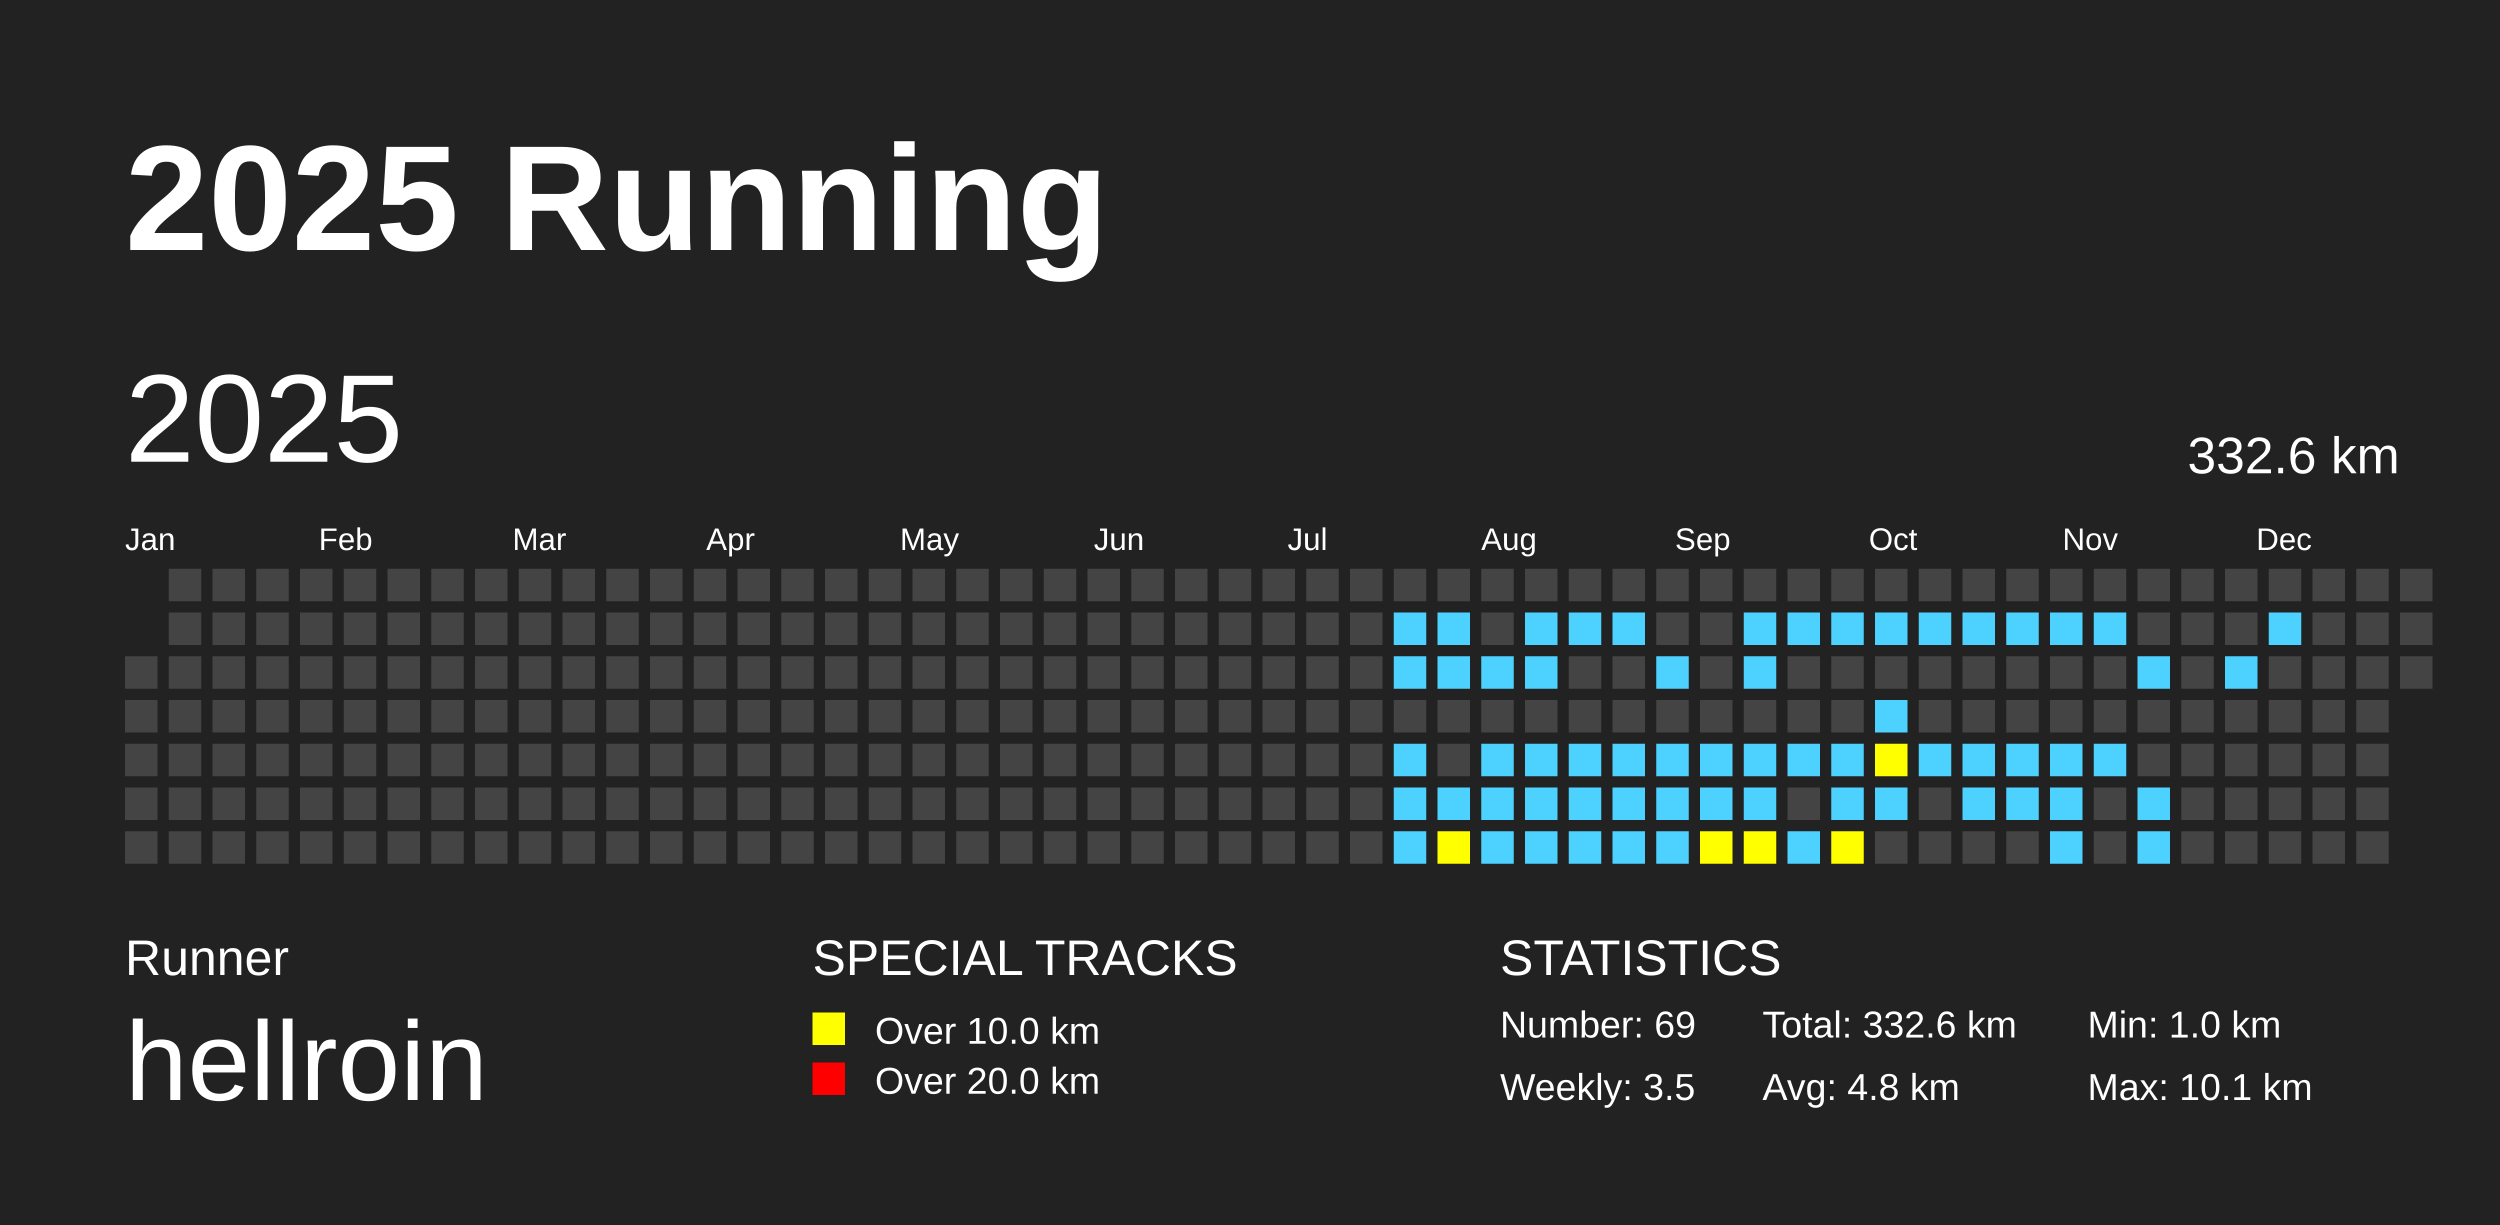
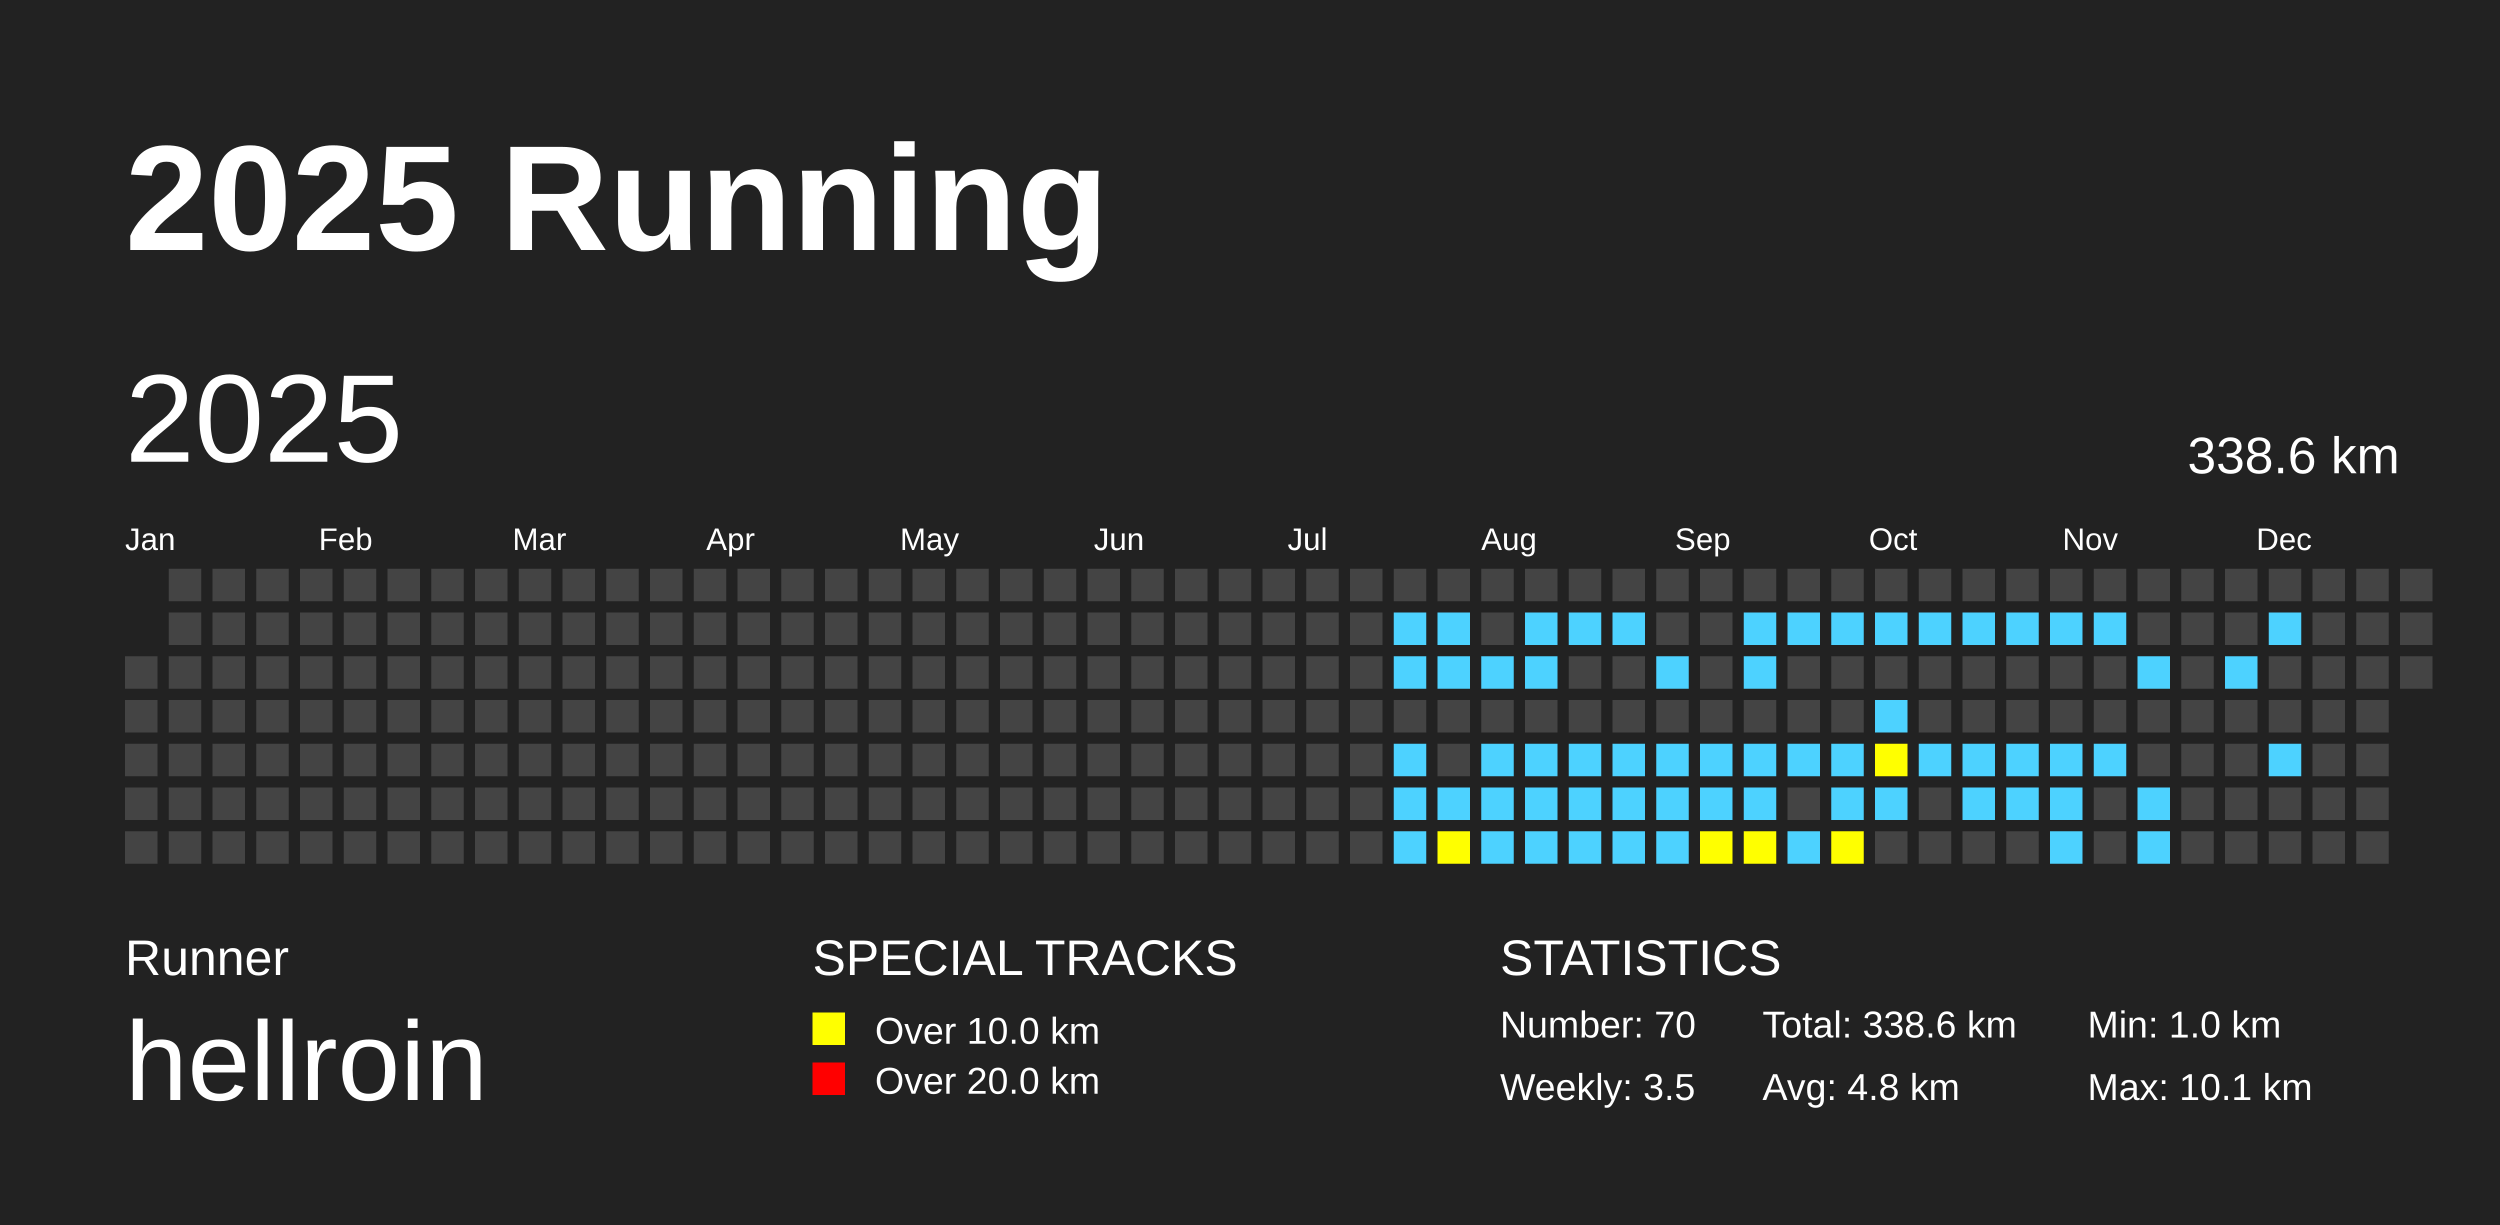
<svg xmlns="http://www.w3.org/2000/svg" baseProfile="full" height="98mm" version="1.1" viewBox="0,0,200,98" width="200mm">
  <defs />
  <rect fill="#222222" height="98" width="200" x="0" y="0" />
  <text fill="#FFFFFF" style="font-size:12px; font-family:Arial; font-weight:bold;" x="10" y="20">2025 Running</text>
  <text fill="#FFFFFF" style="font-size:4px; font-family:Arial" x="10" y="78">Runner</text>
  <text fill="#FFFFFF" style="font-size:9px; font-family:Arial" x="10" y="88">hellroin</text>
  <text fill="#FFFFFF" style="font-size:4px; font-family:Arial" x="65" y="78">SPECIAL TRACKS</text>
  <rect fill="yellow" height="2.6" width="2.6" x="65" y="81" />
  <text fill="#FFFFFF" style="font-size:3px; font-family:Arial" x="70" y="83.5">Over 10.0 km</text>
  <rect fill="red" height="2.6" width="2.6" x="65" y="85" />
  <text fill="#FFFFFF" style="font-size:3px; font-family:Arial" x="70" y="87.5">Over 20.0 km</text>
  <text fill="#FFFFFF" style="font-size:4px; font-family:Arial" x="120" y="78">STATISTICS</text>
-   <text fill="#FFFFFF" style="font-size:3px; font-family:Arial" x="120" y="83">Number: 69</text>
+   <text fill="#FFFFFF" style="font-size:3px; font-family:Arial" x="120" y="83">Number: 70</text>
  <text fill="#FFFFFF" style="font-size:3px; font-family:Arial" x="120" y="88">Weekly: 3.5</text>
-   <text fill="#FFFFFF" style="font-size:3px; font-family:Arial" x="141" y="83">Total: 332.6 km</text>
+   <text fill="#FFFFFF" style="font-size:3px; font-family:Arial" x="141" y="83">Total: 338.6 km</text>
  <text fill="#FFFFFF" style="font-size:3px; font-family:Arial" x="141" y="88">Avg: 4.8 km</text>
  <text fill="#FFFFFF" style="font-size:3px; font-family:Arial" x="167" y="83">Min: 1.0 km</text>
  <text fill="#FFFFFF" style="font-size:3px; font-family:Arial" x="167" y="88">Max: 10.1 km</text>
  <text dominant-baseline="hanging" fill="#FFFFFF" style="font-size:10.0px; font-family:Arial;" x="10" y="30">2025</text>
-   <text dominant-baseline="hanging" fill="#FFFFFF" style="font-size:4.125px; font-family:Arial;" x="175" y="35">332.6 km</text>
+   <text dominant-baseline="hanging" fill="#FFFFFF" style="font-size:4.125px; font-family:Arial;" x="175" y="35">338.6 km</text>
  <text fill="#FFFFFF" style="font-size:2.5px; font-family:Arial" x="10.0" y="44">Jan</text>
  <text fill="#FFFFFF" style="font-size:2.5px; font-family:Arial" x="25.5" y="44">Feb</text>
  <text fill="#FFFFFF" style="font-size:2.5px; font-family:Arial" x="41.0" y="44">Mar</text>
  <text fill="#FFFFFF" style="font-size:2.5px; font-family:Arial" x="56.5" y="44">Apr</text>
  <text fill="#FFFFFF" style="font-size:2.5px; font-family:Arial" x="72.0" y="44">May</text>
  <text fill="#FFFFFF" style="font-size:2.5px; font-family:Arial" x="87.5" y="44">Jun</text>
  <text fill="#FFFFFF" style="font-size:2.5px; font-family:Arial" x="103.0" y="44">Jul</text>
  <text fill="#FFFFFF" style="font-size:2.5px; font-family:Arial" x="118.5" y="44">Aug</text>
  <text fill="#FFFFFF" style="font-size:2.5px; font-family:Arial" x="134.0" y="44">Sep</text>
  <text fill="#FFFFFF" style="font-size:2.5px; font-family:Arial" x="149.5" y="44">Oct</text>
  <text fill="#FFFFFF" style="font-size:2.5px; font-family:Arial" x="165.0" y="44">Nov</text>
  <text fill="#FFFFFF" style="font-size:2.5px; font-family:Arial" x="180.5" y="44">Dec</text>
  <rect fill="#444444" height="2.6" width="2.6" x="10.0" y="52.5" />
  <rect fill="#444444" height="2.6" width="2.6" x="10.0" y="56.0" />
  <rect fill="#444444" height="2.6" width="2.6" x="10.0" y="59.5" />
  <rect fill="#444444" height="2.6" width="2.6" x="10.0" y="63.0" />
  <rect fill="#444444" height="2.6" width="2.6" x="10.0" y="66.5" />
  <rect fill="#444444" height="2.6" width="2.6" x="13.5" y="45.5" />
  <rect fill="#444444" height="2.6" width="2.6" x="13.5" y="49.0" />
  <rect fill="#444444" height="2.6" width="2.6" x="13.5" y="52.5" />
  <rect fill="#444444" height="2.6" width="2.6" x="13.5" y="56.0" />
  <rect fill="#444444" height="2.6" width="2.6" x="13.5" y="59.5" />
  <rect fill="#444444" height="2.6" width="2.6" x="13.5" y="63.0" />
  <rect fill="#444444" height="2.6" width="2.6" x="13.5" y="66.5" />
  <rect fill="#444444" height="2.6" width="2.6" x="17.0" y="45.5" />
  <rect fill="#444444" height="2.6" width="2.6" x="17.0" y="49.0" />
  <rect fill="#444444" height="2.6" width="2.6" x="17.0" y="52.5" />
  <rect fill="#444444" height="2.6" width="2.6" x="17.0" y="56.0" />
  <rect fill="#444444" height="2.6" width="2.6" x="17.0" y="59.5" />
  <rect fill="#444444" height="2.6" width="2.6" x="17.0" y="63.0" />
  <rect fill="#444444" height="2.6" width="2.6" x="17.0" y="66.5" />
  <rect fill="#444444" height="2.6" width="2.6" x="20.5" y="45.5" />
  <rect fill="#444444" height="2.6" width="2.6" x="20.5" y="49.0" />
  <rect fill="#444444" height="2.6" width="2.6" x="20.5" y="52.5" />
  <rect fill="#444444" height="2.6" width="2.6" x="20.5" y="56.0" />
  <rect fill="#444444" height="2.6" width="2.6" x="20.5" y="59.5" />
  <rect fill="#444444" height="2.6" width="2.6" x="20.5" y="63.0" />
  <rect fill="#444444" height="2.6" width="2.6" x="20.5" y="66.5" />
  <rect fill="#444444" height="2.6" width="2.6" x="24.0" y="45.5" />
  <rect fill="#444444" height="2.6" width="2.6" x="24.0" y="49.0" />
  <rect fill="#444444" height="2.6" width="2.6" x="24.0" y="52.5" />
  <rect fill="#444444" height="2.6" width="2.6" x="24.0" y="56.0" />
  <rect fill="#444444" height="2.6" width="2.6" x="24.0" y="59.5" />
  <rect fill="#444444" height="2.6" width="2.6" x="24.0" y="63.0" />
  <rect fill="#444444" height="2.6" width="2.6" x="24.0" y="66.5" />
  <rect fill="#444444" height="2.6" width="2.6" x="27.5" y="45.5" />
  <rect fill="#444444" height="2.6" width="2.6" x="27.5" y="49.0" />
  <rect fill="#444444" height="2.6" width="2.6" x="27.5" y="52.5" />
  <rect fill="#444444" height="2.6" width="2.6" x="27.5" y="56.0" />
  <rect fill="#444444" height="2.6" width="2.6" x="27.5" y="59.5" />
  <rect fill="#444444" height="2.6" width="2.6" x="27.5" y="63.0" />
  <rect fill="#444444" height="2.6" width="2.6" x="27.5" y="66.5" />
  <rect fill="#444444" height="2.6" width="2.6" x="31.0" y="45.5" />
  <rect fill="#444444" height="2.6" width="2.6" x="31.0" y="49.0" />
  <rect fill="#444444" height="2.6" width="2.6" x="31.0" y="52.5" />
  <rect fill="#444444" height="2.6" width="2.6" x="31.0" y="56.0" />
  <rect fill="#444444" height="2.6" width="2.6" x="31.0" y="59.5" />
  <rect fill="#444444" height="2.6" width="2.6" x="31.0" y="63.0" />
  <rect fill="#444444" height="2.6" width="2.6" x="31.0" y="66.5" />
  <rect fill="#444444" height="2.6" width="2.6" x="34.5" y="45.5" />
  <rect fill="#444444" height="2.6" width="2.6" x="34.5" y="49.0" />
  <rect fill="#444444" height="2.6" width="2.6" x="34.5" y="52.5" />
  <rect fill="#444444" height="2.6" width="2.6" x="34.5" y="56.0" />
  <rect fill="#444444" height="2.6" width="2.6" x="34.5" y="59.5" />
  <rect fill="#444444" height="2.6" width="2.6" x="34.5" y="63.0" />
  <rect fill="#444444" height="2.6" width="2.6" x="34.5" y="66.5" />
  <rect fill="#444444" height="2.6" width="2.6" x="38.0" y="45.5" />
  <rect fill="#444444" height="2.6" width="2.6" x="38.0" y="49.0" />
  <rect fill="#444444" height="2.6" width="2.6" x="38.0" y="52.5" />
  <rect fill="#444444" height="2.6" width="2.6" x="38.0" y="56.0" />
  <rect fill="#444444" height="2.6" width="2.6" x="38.0" y="59.5" />
  <rect fill="#444444" height="2.6" width="2.6" x="38.0" y="63.0" />
  <rect fill="#444444" height="2.6" width="2.6" x="38.0" y="66.5" />
  <rect fill="#444444" height="2.6" width="2.6" x="41.5" y="45.5" />
  <rect fill="#444444" height="2.6" width="2.6" x="41.5" y="49.0" />
  <rect fill="#444444" height="2.6" width="2.6" x="41.5" y="52.5" />
  <rect fill="#444444" height="2.6" width="2.6" x="41.5" y="56.0" />
  <rect fill="#444444" height="2.6" width="2.6" x="41.5" y="59.5" />
  <rect fill="#444444" height="2.6" width="2.6" x="41.5" y="63.0" />
  <rect fill="#444444" height="2.6" width="2.6" x="41.5" y="66.5" />
  <rect fill="#444444" height="2.6" width="2.6" x="45.0" y="45.5" />
  <rect fill="#444444" height="2.6" width="2.6" x="45.0" y="49.0" />
  <rect fill="#444444" height="2.6" width="2.6" x="45.0" y="52.5" />
  <rect fill="#444444" height="2.6" width="2.6" x="45.0" y="56.0" />
  <rect fill="#444444" height="2.6" width="2.6" x="45.0" y="59.5" />
  <rect fill="#444444" height="2.6" width="2.6" x="45.0" y="63.0" />
  <rect fill="#444444" height="2.6" width="2.6" x="45.0" y="66.5" />
  <rect fill="#444444" height="2.6" width="2.6" x="48.5" y="45.5" />
  <rect fill="#444444" height="2.6" width="2.6" x="48.5" y="49.0" />
  <rect fill="#444444" height="2.6" width="2.6" x="48.5" y="52.5" />
  <rect fill="#444444" height="2.6" width="2.6" x="48.5" y="56.0" />
  <rect fill="#444444" height="2.6" width="2.6" x="48.5" y="59.5" />
  <rect fill="#444444" height="2.6" width="2.6" x="48.5" y="63.0" />
  <rect fill="#444444" height="2.6" width="2.6" x="48.5" y="66.5" />
  <rect fill="#444444" height="2.6" width="2.6" x="52.0" y="45.5" />
  <rect fill="#444444" height="2.6" width="2.6" x="52.0" y="49.0" />
  <rect fill="#444444" height="2.6" width="2.6" x="52.0" y="52.5" />
  <rect fill="#444444" height="2.6" width="2.6" x="52.0" y="56.0" />
  <rect fill="#444444" height="2.6" width="2.6" x="52.0" y="59.5" />
  <rect fill="#444444" height="2.6" width="2.6" x="52.0" y="63.0" />
  <rect fill="#444444" height="2.6" width="2.6" x="52.0" y="66.5" />
  <rect fill="#444444" height="2.6" width="2.6" x="55.5" y="45.5" />
  <rect fill="#444444" height="2.6" width="2.6" x="55.5" y="49.0" />
  <rect fill="#444444" height="2.6" width="2.6" x="55.5" y="52.5" />
  <rect fill="#444444" height="2.6" width="2.6" x="55.5" y="56.0" />
  <rect fill="#444444" height="2.6" width="2.6" x="55.5" y="59.5" />
  <rect fill="#444444" height="2.6" width="2.6" x="55.5" y="63.0" />
  <rect fill="#444444" height="2.6" width="2.6" x="55.5" y="66.5" />
  <rect fill="#444444" height="2.6" width="2.6" x="59.0" y="45.5" />
  <rect fill="#444444" height="2.6" width="2.6" x="59.0" y="49.0" />
  <rect fill="#444444" height="2.6" width="2.6" x="59.0" y="52.5" />
  <rect fill="#444444" height="2.6" width="2.6" x="59.0" y="56.0" />
  <rect fill="#444444" height="2.6" width="2.6" x="59.0" y="59.5" />
  <rect fill="#444444" height="2.6" width="2.6" x="59.0" y="63.0" />
  <rect fill="#444444" height="2.6" width="2.6" x="59.0" y="66.5" />
  <rect fill="#444444" height="2.6" width="2.6" x="62.5" y="45.5" />
  <rect fill="#444444" height="2.6" width="2.6" x="62.5" y="49.0" />
  <rect fill="#444444" height="2.6" width="2.6" x="62.5" y="52.5" />
  <rect fill="#444444" height="2.6" width="2.6" x="62.5" y="56.0" />
  <rect fill="#444444" height="2.6" width="2.6" x="62.5" y="59.5" />
  <rect fill="#444444" height="2.6" width="2.6" x="62.5" y="63.0" />
  <rect fill="#444444" height="2.6" width="2.6" x="62.5" y="66.5" />
  <rect fill="#444444" height="2.6" width="2.6" x="66.0" y="45.5" />
  <rect fill="#444444" height="2.6" width="2.6" x="66.0" y="49.0" />
  <rect fill="#444444" height="2.6" width="2.6" x="66.0" y="52.5" />
  <rect fill="#444444" height="2.6" width="2.6" x="66.0" y="56.0" />
  <rect fill="#444444" height="2.6" width="2.6" x="66.0" y="59.5" />
  <rect fill="#444444" height="2.6" width="2.6" x="66.0" y="63.0" />
  <rect fill="#444444" height="2.6" width="2.6" x="66.0" y="66.5" />
  <rect fill="#444444" height="2.6" width="2.6" x="69.5" y="45.5" />
  <rect fill="#444444" height="2.6" width="2.6" x="69.5" y="49.0" />
  <rect fill="#444444" height="2.6" width="2.6" x="69.5" y="52.5" />
  <rect fill="#444444" height="2.6" width="2.6" x="69.5" y="56.0" />
  <rect fill="#444444" height="2.6" width="2.6" x="69.5" y="59.5" />
  <rect fill="#444444" height="2.6" width="2.6" x="69.5" y="63.0" />
  <rect fill="#444444" height="2.6" width="2.6" x="69.5" y="66.5" />
  <rect fill="#444444" height="2.6" width="2.6" x="73.0" y="45.5" />
  <rect fill="#444444" height="2.6" width="2.6" x="73.0" y="49.0" />
  <rect fill="#444444" height="2.6" width="2.6" x="73.0" y="52.5" />
  <rect fill="#444444" height="2.6" width="2.6" x="73.0" y="56.0" />
  <rect fill="#444444" height="2.6" width="2.6" x="73.0" y="59.5" />
  <rect fill="#444444" height="2.6" width="2.6" x="73.0" y="63.0" />
  <rect fill="#444444" height="2.6" width="2.6" x="73.0" y="66.5" />
  <rect fill="#444444" height="2.6" width="2.6" x="76.5" y="45.5" />
  <rect fill="#444444" height="2.6" width="2.6" x="76.5" y="49.0" />
  <rect fill="#444444" height="2.6" width="2.6" x="76.5" y="52.5" />
  <rect fill="#444444" height="2.6" width="2.6" x="76.5" y="56.0" />
  <rect fill="#444444" height="2.6" width="2.6" x="76.5" y="59.5" />
  <rect fill="#444444" height="2.6" width="2.6" x="76.5" y="63.0" />
  <rect fill="#444444" height="2.6" width="2.6" x="76.5" y="66.5" />
  <rect fill="#444444" height="2.6" width="2.6" x="80.0" y="45.5" />
  <rect fill="#444444" height="2.6" width="2.6" x="80.0" y="49.0" />
  <rect fill="#444444" height="2.6" width="2.6" x="80.0" y="52.5" />
  <rect fill="#444444" height="2.6" width="2.6" x="80.0" y="56.0" />
  <rect fill="#444444" height="2.6" width="2.6" x="80.0" y="59.5" />
  <rect fill="#444444" height="2.6" width="2.6" x="80.0" y="63.0" />
  <rect fill="#444444" height="2.6" width="2.6" x="80.0" y="66.5" />
  <rect fill="#444444" height="2.6" width="2.6" x="83.5" y="45.5" />
  <rect fill="#444444" height="2.6" width="2.6" x="83.5" y="49.0" />
  <rect fill="#444444" height="2.6" width="2.6" x="83.5" y="52.5" />
  <rect fill="#444444" height="2.6" width="2.6" x="83.5" y="56.0" />
  <rect fill="#444444" height="2.6" width="2.6" x="83.5" y="59.5" />
  <rect fill="#444444" height="2.6" width="2.6" x="83.5" y="63.0" />
  <rect fill="#444444" height="2.6" width="2.6" x="83.5" y="66.5" />
  <rect fill="#444444" height="2.6" width="2.6" x="87.0" y="45.5" />
  <rect fill="#444444" height="2.6" width="2.6" x="87.0" y="49.0" />
  <rect fill="#444444" height="2.6" width="2.6" x="87.0" y="52.5" />
  <rect fill="#444444" height="2.6" width="2.6" x="87.0" y="56.0" />
  <rect fill="#444444" height="2.6" width="2.6" x="87.0" y="59.5" />
  <rect fill="#444444" height="2.6" width="2.6" x="87.0" y="63.0" />
  <rect fill="#444444" height="2.6" width="2.6" x="87.0" y="66.5" />
  <rect fill="#444444" height="2.6" width="2.6" x="90.5" y="45.5" />
  <rect fill="#444444" height="2.6" width="2.6" x="90.5" y="49.0" />
  <rect fill="#444444" height="2.6" width="2.6" x="90.5" y="52.5" />
  <rect fill="#444444" height="2.6" width="2.6" x="90.5" y="56.0" />
  <rect fill="#444444" height="2.6" width="2.6" x="90.5" y="59.5" />
  <rect fill="#444444" height="2.6" width="2.6" x="90.5" y="63.0" />
  <rect fill="#444444" height="2.6" width="2.6" x="90.5" y="66.5" />
  <rect fill="#444444" height="2.6" width="2.6" x="94.0" y="45.5" />
  <rect fill="#444444" height="2.6" width="2.6" x="94.0" y="49.0" />
  <rect fill="#444444" height="2.6" width="2.6" x="94.0" y="52.5" />
  <rect fill="#444444" height="2.6" width="2.6" x="94.0" y="56.0" />
  <rect fill="#444444" height="2.6" width="2.6" x="94.0" y="59.5" />
  <rect fill="#444444" height="2.6" width="2.6" x="94.0" y="63.0" />
  <rect fill="#444444" height="2.6" width="2.6" x="94.0" y="66.5" />
  <rect fill="#444444" height="2.6" width="2.6" x="97.5" y="45.5" />
  <rect fill="#444444" height="2.6" width="2.6" x="97.5" y="49.0" />
  <rect fill="#444444" height="2.6" width="2.6" x="97.5" y="52.5" />
  <rect fill="#444444" height="2.6" width="2.6" x="97.5" y="56.0" />
  <rect fill="#444444" height="2.6" width="2.6" x="97.5" y="59.5" />
  <rect fill="#444444" height="2.6" width="2.6" x="97.5" y="63.0" />
  <rect fill="#444444" height="2.6" width="2.6" x="97.5" y="66.5" />
  <rect fill="#444444" height="2.6" width="2.6" x="101.0" y="45.5" />
  <rect fill="#444444" height="2.6" width="2.6" x="101.0" y="49.0" />
  <rect fill="#444444" height="2.6" width="2.6" x="101.0" y="52.5" />
  <rect fill="#444444" height="2.6" width="2.6" x="101.0" y="56.0" />
  <rect fill="#444444" height="2.6" width="2.6" x="101.0" y="59.5" />
  <rect fill="#444444" height="2.6" width="2.6" x="101.0" y="63.0" />
  <rect fill="#444444" height="2.6" width="2.6" x="101.0" y="66.5" />
  <rect fill="#444444" height="2.6" width="2.6" x="104.5" y="45.5" />
  <rect fill="#444444" height="2.6" width="2.6" x="104.5" y="49.0" />
  <rect fill="#444444" height="2.6" width="2.6" x="104.5" y="52.5" />
  <rect fill="#444444" height="2.6" width="2.6" x="104.5" y="56.0" />
  <rect fill="#444444" height="2.6" width="2.6" x="104.5" y="59.5" />
  <rect fill="#444444" height="2.6" width="2.6" x="104.5" y="63.0" />
  <rect fill="#444444" height="2.6" width="2.6" x="104.5" y="66.5" />
  <rect fill="#444444" height="2.6" width="2.6" x="108.0" y="45.5" />
  <rect fill="#444444" height="2.6" width="2.6" x="108.0" y="49.0" />
  <rect fill="#444444" height="2.6" width="2.6" x="108.0" y="52.5" />
  <rect fill="#444444" height="2.6" width="2.6" x="108.0" y="56.0" />
  <rect fill="#444444" height="2.6" width="2.6" x="108.0" y="59.5" />
  <rect fill="#444444" height="2.6" width="2.6" x="108.0" y="63.0" />
  <rect fill="#444444" height="2.6" width="2.6" x="108.0" y="66.5" />
  <rect fill="#444444" height="2.6" width="2.6" x="111.5" y="45.5" />
  <rect fill="#4DD2FF" height="2.6" width="2.6" x="111.5" y="49.0" />
  <rect fill="#4DD2FF" height="2.6" width="2.6" x="111.5" y="52.5" />
  <rect fill="#444444" height="2.6" width="2.6" x="111.5" y="56.0" />
  <rect fill="#4DD2FF" height="2.6" width="2.6" x="111.5" y="59.5" />
  <rect fill="#4DD2FF" height="2.6" width="2.6" x="111.5" y="63.0" />
  <rect fill="#4DD2FF" height="2.6" width="2.6" x="111.5" y="66.5" />
  <rect fill="#444444" height="2.6" width="2.6" x="115.0" y="45.5" />
  <rect fill="#4DD2FF" height="2.6" width="2.6" x="115.0" y="49.0" />
  <rect fill="#4DD2FF" height="2.6" width="2.6" x="115.0" y="52.5" />
  <rect fill="#444444" height="2.6" width="2.6" x="115.0" y="56.0" />
  <rect fill="#444444" height="2.6" width="2.6" x="115.0" y="59.5" />
  <rect fill="#4DD2FF" height="2.6" width="2.6" x="115.0" y="63.0" />
  <rect fill="yellow" height="2.6" width="2.6" x="115.0" y="66.5" />
  <rect fill="#444444" height="2.6" width="2.6" x="118.5" y="45.5" />
  <rect fill="#444444" height="2.6" width="2.6" x="118.5" y="49.0" />
  <rect fill="#4DD2FF" height="2.6" width="2.6" x="118.5" y="52.5" />
  <rect fill="#444444" height="2.6" width="2.6" x="118.5" y="56.0" />
  <rect fill="#4DD2FF" height="2.6" width="2.6" x="118.5" y="59.5" />
  <rect fill="#4DD2FF" height="2.6" width="2.6" x="118.5" y="63.0" />
  <rect fill="#4DD2FF" height="2.6" width="2.6" x="118.5" y="66.5" />
  <rect fill="#444444" height="2.6" width="2.6" x="122.0" y="45.5" />
  <rect fill="#4DD2FF" height="2.6" width="2.6" x="122.0" y="49.0" />
  <rect fill="#4DD2FF" height="2.6" width="2.6" x="122.0" y="52.5" />
  <rect fill="#444444" height="2.6" width="2.6" x="122.0" y="56.0" />
  <rect fill="#4DD2FF" height="2.6" width="2.6" x="122.0" y="59.5" />
  <rect fill="#4DD2FF" height="2.6" width="2.6" x="122.0" y="63.0" />
  <rect fill="#4DD2FF" height="2.6" width="2.6" x="122.0" y="66.5" />
  <rect fill="#444444" height="2.6" width="2.6" x="125.5" y="45.5" />
  <rect fill="#4DD2FF" height="2.6" width="2.6" x="125.5" y="49.0" />
  <rect fill="#444444" height="2.6" width="2.6" x="125.5" y="52.5" />
  <rect fill="#444444" height="2.6" width="2.6" x="125.5" y="56.0" />
  <rect fill="#4DD2FF" height="2.6" width="2.6" x="125.5" y="59.5" />
  <rect fill="#4DD2FF" height="2.6" width="2.6" x="125.5" y="63.0" />
  <rect fill="#4DD2FF" height="2.6" width="2.6" x="125.5" y="66.5" />
  <rect fill="#444444" height="2.6" width="2.6" x="129.0" y="45.5" />
  <rect fill="#4DD2FF" height="2.6" width="2.6" x="129.0" y="49.0" />
  <rect fill="#444444" height="2.6" width="2.6" x="129.0" y="52.5" />
  <rect fill="#444444" height="2.6" width="2.6" x="129.0" y="56.0" />
  <rect fill="#4DD2FF" height="2.6" width="2.6" x="129.0" y="59.5" />
  <rect fill="#4DD2FF" height="2.6" width="2.6" x="129.0" y="63.0" />
  <rect fill="#4DD2FF" height="2.6" width="2.6" x="129.0" y="66.5" />
  <rect fill="#444444" height="2.6" width="2.6" x="132.5" y="45.5" />
  <rect fill="#444444" height="2.6" width="2.6" x="132.5" y="49.0" />
  <rect fill="#4DD2FF" height="2.6" width="2.6" x="132.5" y="52.5" />
  <rect fill="#444444" height="2.6" width="2.6" x="132.5" y="56.0" />
  <rect fill="#4DD2FF" height="2.6" width="2.6" x="132.5" y="59.5" />
  <rect fill="#4DD2FF" height="2.6" width="2.6" x="132.5" y="63.0" />
  <rect fill="#4DD2FF" height="2.6" width="2.6" x="132.5" y="66.5" />
  <rect fill="#444444" height="2.6" width="2.6" x="136.0" y="45.5" />
  <rect fill="#444444" height="2.6" width="2.6" x="136.0" y="49.0" />
  <rect fill="#444444" height="2.6" width="2.6" x="136.0" y="52.5" />
  <rect fill="#444444" height="2.6" width="2.6" x="136.0" y="56.0" />
  <rect fill="#4DD2FF" height="2.6" width="2.6" x="136.0" y="59.5" />
  <rect fill="#4DD2FF" height="2.6" width="2.6" x="136.0" y="63.0" />
  <rect fill="yellow" height="2.6" width="2.6" x="136.0" y="66.5" />
  <rect fill="#444444" height="2.6" width="2.6" x="139.5" y="45.5" />
  <rect fill="#4DD2FF" height="2.6" width="2.6" x="139.5" y="49.0" />
  <rect fill="#4DD2FF" height="2.6" width="2.6" x="139.5" y="52.5" />
  <rect fill="#444444" height="2.6" width="2.6" x="139.5" y="56.0" />
  <rect fill="#4DD2FF" height="2.6" width="2.6" x="139.5" y="59.5" />
  <rect fill="#4DD2FF" height="2.6" width="2.6" x="139.5" y="63.0" />
  <rect fill="yellow" height="2.6" width="2.6" x="139.5" y="66.5" />
  <rect fill="#444444" height="2.6" width="2.6" x="143.0" y="45.5" />
  <rect fill="#4DD2FF" height="2.6" width="2.6" x="143.0" y="49.0" />
  <rect fill="#444444" height="2.6" width="2.6" x="143.0" y="52.5" />
  <rect fill="#444444" height="2.6" width="2.6" x="143.0" y="56.0" />
  <rect fill="#4DD2FF" height="2.6" width="2.6" x="143.0" y="59.5" />
  <rect fill="#444444" height="2.6" width="2.6" x="143.0" y="63.0" />
  <rect fill="#4DD2FF" height="2.6" width="2.6" x="143.0" y="66.5" />
  <rect fill="#444444" height="2.6" width="2.6" x="146.5" y="45.5" />
  <rect fill="#4DD2FF" height="2.6" width="2.6" x="146.5" y="49.0" />
  <rect fill="#444444" height="2.6" width="2.6" x="146.5" y="52.5" />
  <rect fill="#444444" height="2.6" width="2.6" x="146.5" y="56.0" />
  <rect fill="#4DD2FF" height="2.6" width="2.6" x="146.5" y="59.5" />
  <rect fill="#4DD2FF" height="2.6" width="2.6" x="146.5" y="63.0" />
  <rect fill="yellow" height="2.6" width="2.6" x="146.5" y="66.5" />
  <rect fill="#444444" height="2.6" width="2.6" x="150.0" y="45.5" />
  <rect fill="#4DD2FF" height="2.6" width="2.6" x="150.0" y="49.0" />
  <rect fill="#444444" height="2.6" width="2.6" x="150.0" y="52.5" />
  <rect fill="#4DD2FF" height="2.6" width="2.6" x="150.0" y="56.0" />
  <rect fill="yellow" height="2.6" width="2.6" x="150.0" y="59.5" />
  <rect fill="#4DD2FF" height="2.6" width="2.6" x="150.0" y="63.0" />
  <rect fill="#444444" height="2.6" width="2.6" x="150.0" y="66.5" />
  <rect fill="#444444" height="2.6" width="2.6" x="153.5" y="45.5" />
  <rect fill="#4DD2FF" height="2.6" width="2.6" x="153.5" y="49.0" />
  <rect fill="#444444" height="2.6" width="2.6" x="153.5" y="52.5" />
  <rect fill="#444444" height="2.6" width="2.6" x="153.5" y="56.0" />
  <rect fill="#4DD2FF" height="2.6" width="2.6" x="153.5" y="59.5" />
  <rect fill="#444444" height="2.6" width="2.6" x="153.5" y="63.0" />
  <rect fill="#444444" height="2.6" width="2.6" x="153.5" y="66.5" />
  <rect fill="#444444" height="2.6" width="2.6" x="157.0" y="45.5" />
  <rect fill="#4DD2FF" height="2.6" width="2.6" x="157.0" y="49.0" />
  <rect fill="#444444" height="2.6" width="2.6" x="157.0" y="52.5" />
  <rect fill="#444444" height="2.6" width="2.6" x="157.0" y="56.0" />
  <rect fill="#4DD2FF" height="2.6" width="2.6" x="157.0" y="59.5" />
  <rect fill="#4DD2FF" height="2.6" width="2.6" x="157.0" y="63.0" />
  <rect fill="#444444" height="2.6" width="2.6" x="157.0" y="66.5" />
  <rect fill="#444444" height="2.6" width="2.6" x="160.5" y="45.5" />
  <rect fill="#4DD2FF" height="2.6" width="2.6" x="160.5" y="49.0" />
  <rect fill="#444444" height="2.6" width="2.6" x="160.5" y="52.5" />
  <rect fill="#444444" height="2.6" width="2.6" x="160.5" y="56.0" />
  <rect fill="#4DD2FF" height="2.6" width="2.6" x="160.5" y="59.5" />
  <rect fill="#4DD2FF" height="2.6" width="2.6" x="160.5" y="63.0" />
  <rect fill="#444444" height="2.6" width="2.6" x="160.5" y="66.5" />
  <rect fill="#444444" height="2.6" width="2.6" x="164.0" y="45.5" />
  <rect fill="#4DD2FF" height="2.6" width="2.6" x="164.0" y="49.0" />
  <rect fill="#444444" height="2.6" width="2.6" x="164.0" y="52.5" />
  <rect fill="#444444" height="2.6" width="2.6" x="164.0" y="56.0" />
  <rect fill="#4DD2FF" height="2.6" width="2.6" x="164.0" y="59.5" />
  <rect fill="#4DD2FF" height="2.6" width="2.6" x="164.0" y="63.0" />
  <rect fill="#4DD2FF" height="2.6" width="2.6" x="164.0" y="66.5" />
  <rect fill="#444444" height="2.6" width="2.6" x="167.5" y="45.5" />
  <rect fill="#4DD2FF" height="2.6" width="2.6" x="167.5" y="49.0" />
  <rect fill="#444444" height="2.6" width="2.6" x="167.5" y="52.5" />
  <rect fill="#444444" height="2.6" width="2.6" x="167.5" y="56.0" />
  <rect fill="#4DD2FF" height="2.6" width="2.6" x="167.5" y="59.5" />
  <rect fill="#444444" height="2.6" width="2.6" x="167.5" y="63.0" />
  <rect fill="#444444" height="2.6" width="2.6" x="167.5" y="66.5" />
  <rect fill="#444444" height="2.6" width="2.6" x="171.0" y="45.5" />
  <rect fill="#444444" height="2.6" width="2.6" x="171.0" y="49.0" />
  <rect fill="#4DD2FF" height="2.6" width="2.6" x="171.0" y="52.5" />
  <rect fill="#444444" height="2.6" width="2.6" x="171.0" y="56.0" />
  <rect fill="#444444" height="2.6" width="2.6" x="171.0" y="59.5" />
  <rect fill="#4DD2FF" height="2.6" width="2.6" x="171.0" y="63.0" />
  <rect fill="#4DD2FF" height="2.6" width="2.6" x="171.0" y="66.5" />
  <rect fill="#444444" height="2.6" width="2.6" x="174.5" y="45.5" />
  <rect fill="#444444" height="2.6" width="2.6" x="174.5" y="49.0" />
  <rect fill="#444444" height="2.6" width="2.6" x="174.5" y="52.5" />
  <rect fill="#444444" height="2.6" width="2.6" x="174.5" y="56.0" />
  <rect fill="#444444" height="2.6" width="2.6" x="174.5" y="59.5" />
  <rect fill="#444444" height="2.6" width="2.6" x="174.5" y="63.0" />
  <rect fill="#444444" height="2.6" width="2.6" x="174.5" y="66.5" />
  <rect fill="#444444" height="2.6" width="2.6" x="178.0" y="45.5" />
  <rect fill="#444444" height="2.6" width="2.6" x="178.0" y="49.0" />
  <rect fill="#4DD2FF" height="2.6" width="2.6" x="178.0" y="52.5" />
  <rect fill="#444444" height="2.6" width="2.6" x="178.0" y="56.0" />
  <rect fill="#444444" height="2.6" width="2.6" x="178.0" y="59.5" />
  <rect fill="#444444" height="2.6" width="2.6" x="178.0" y="63.0" />
  <rect fill="#444444" height="2.6" width="2.6" x="178.0" y="66.5" />
  <rect fill="#444444" height="2.6" width="2.6" x="181.5" y="45.5" />
  <rect fill="#4DD2FF" height="2.6" width="2.6" x="181.5" y="49.0" />
  <rect fill="#444444" height="2.6" width="2.6" x="181.5" y="52.5" />
  <rect fill="#444444" height="2.6" width="2.6" x="181.5" y="56.0" />
-   <rect fill="#444444" height="2.6" width="2.6" x="181.5" y="59.5" />
+   <rect fill="#4DD2FF" height="2.6" width="2.6" x="181.5" y="59.5" />
  <rect fill="#444444" height="2.6" width="2.6" x="181.5" y="63.0" />
  <rect fill="#444444" height="2.6" width="2.6" x="181.5" y="66.5" />
  <rect fill="#444444" height="2.6" width="2.6" x="185.0" y="45.5" />
  <rect fill="#444444" height="2.6" width="2.6" x="185.0" y="49.0" />
  <rect fill="#444444" height="2.6" width="2.6" x="185.0" y="52.5" />
  <rect fill="#444444" height="2.6" width="2.6" x="185.0" y="56.0" />
  <rect fill="#444444" height="2.6" width="2.6" x="185.0" y="59.5" />
  <rect fill="#444444" height="2.6" width="2.6" x="185.0" y="63.0" />
  <rect fill="#444444" height="2.6" width="2.6" x="185.0" y="66.5" />
  <rect fill="#444444" height="2.6" width="2.6" x="188.5" y="45.5" />
  <rect fill="#444444" height="2.6" width="2.6" x="188.5" y="49.0" />
  <rect fill="#444444" height="2.6" width="2.6" x="188.5" y="52.5" />
  <rect fill="#444444" height="2.6" width="2.6" x="188.5" y="56.0" />
  <rect fill="#444444" height="2.6" width="2.6" x="188.5" y="59.5" />
  <rect fill="#444444" height="2.6" width="2.6" x="188.5" y="63.0" />
  <rect fill="#444444" height="2.6" width="2.6" x="188.5" y="66.5" />
  <rect fill="#444444" height="2.6" width="2.6" x="192.0" y="45.5" />
  <rect fill="#444444" height="2.6" width="2.6" x="192.0" y="49.0" />
  <rect fill="#444444" height="2.6" width="2.6" x="192.0" y="52.5" />
</svg>
